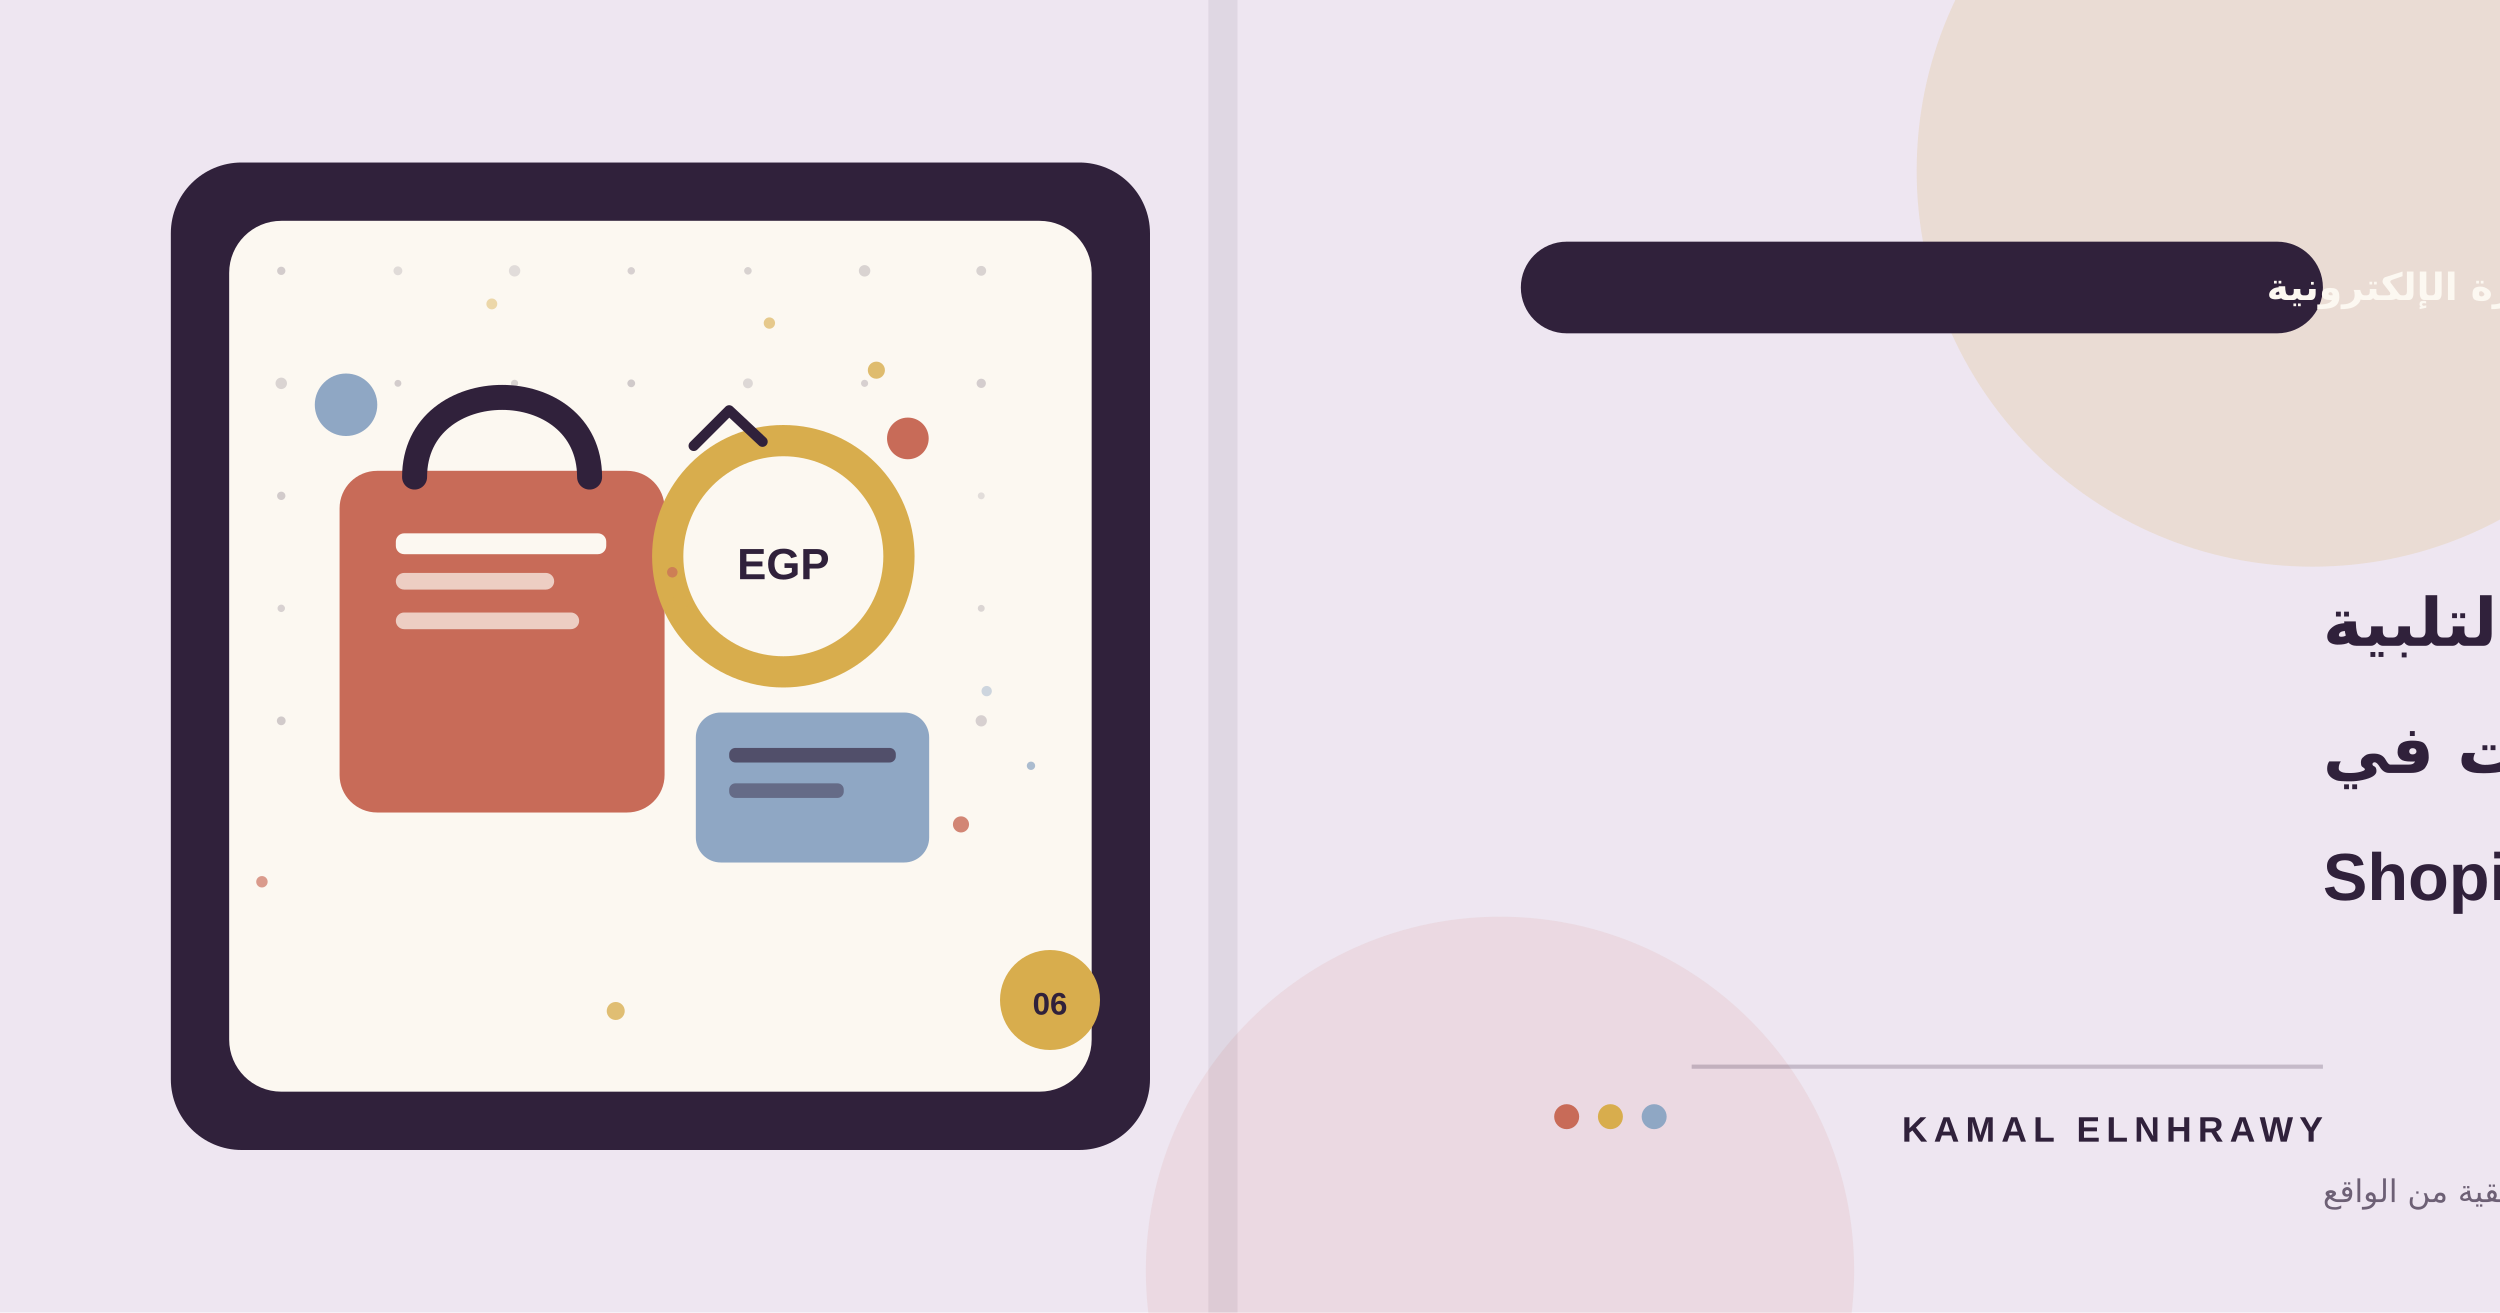
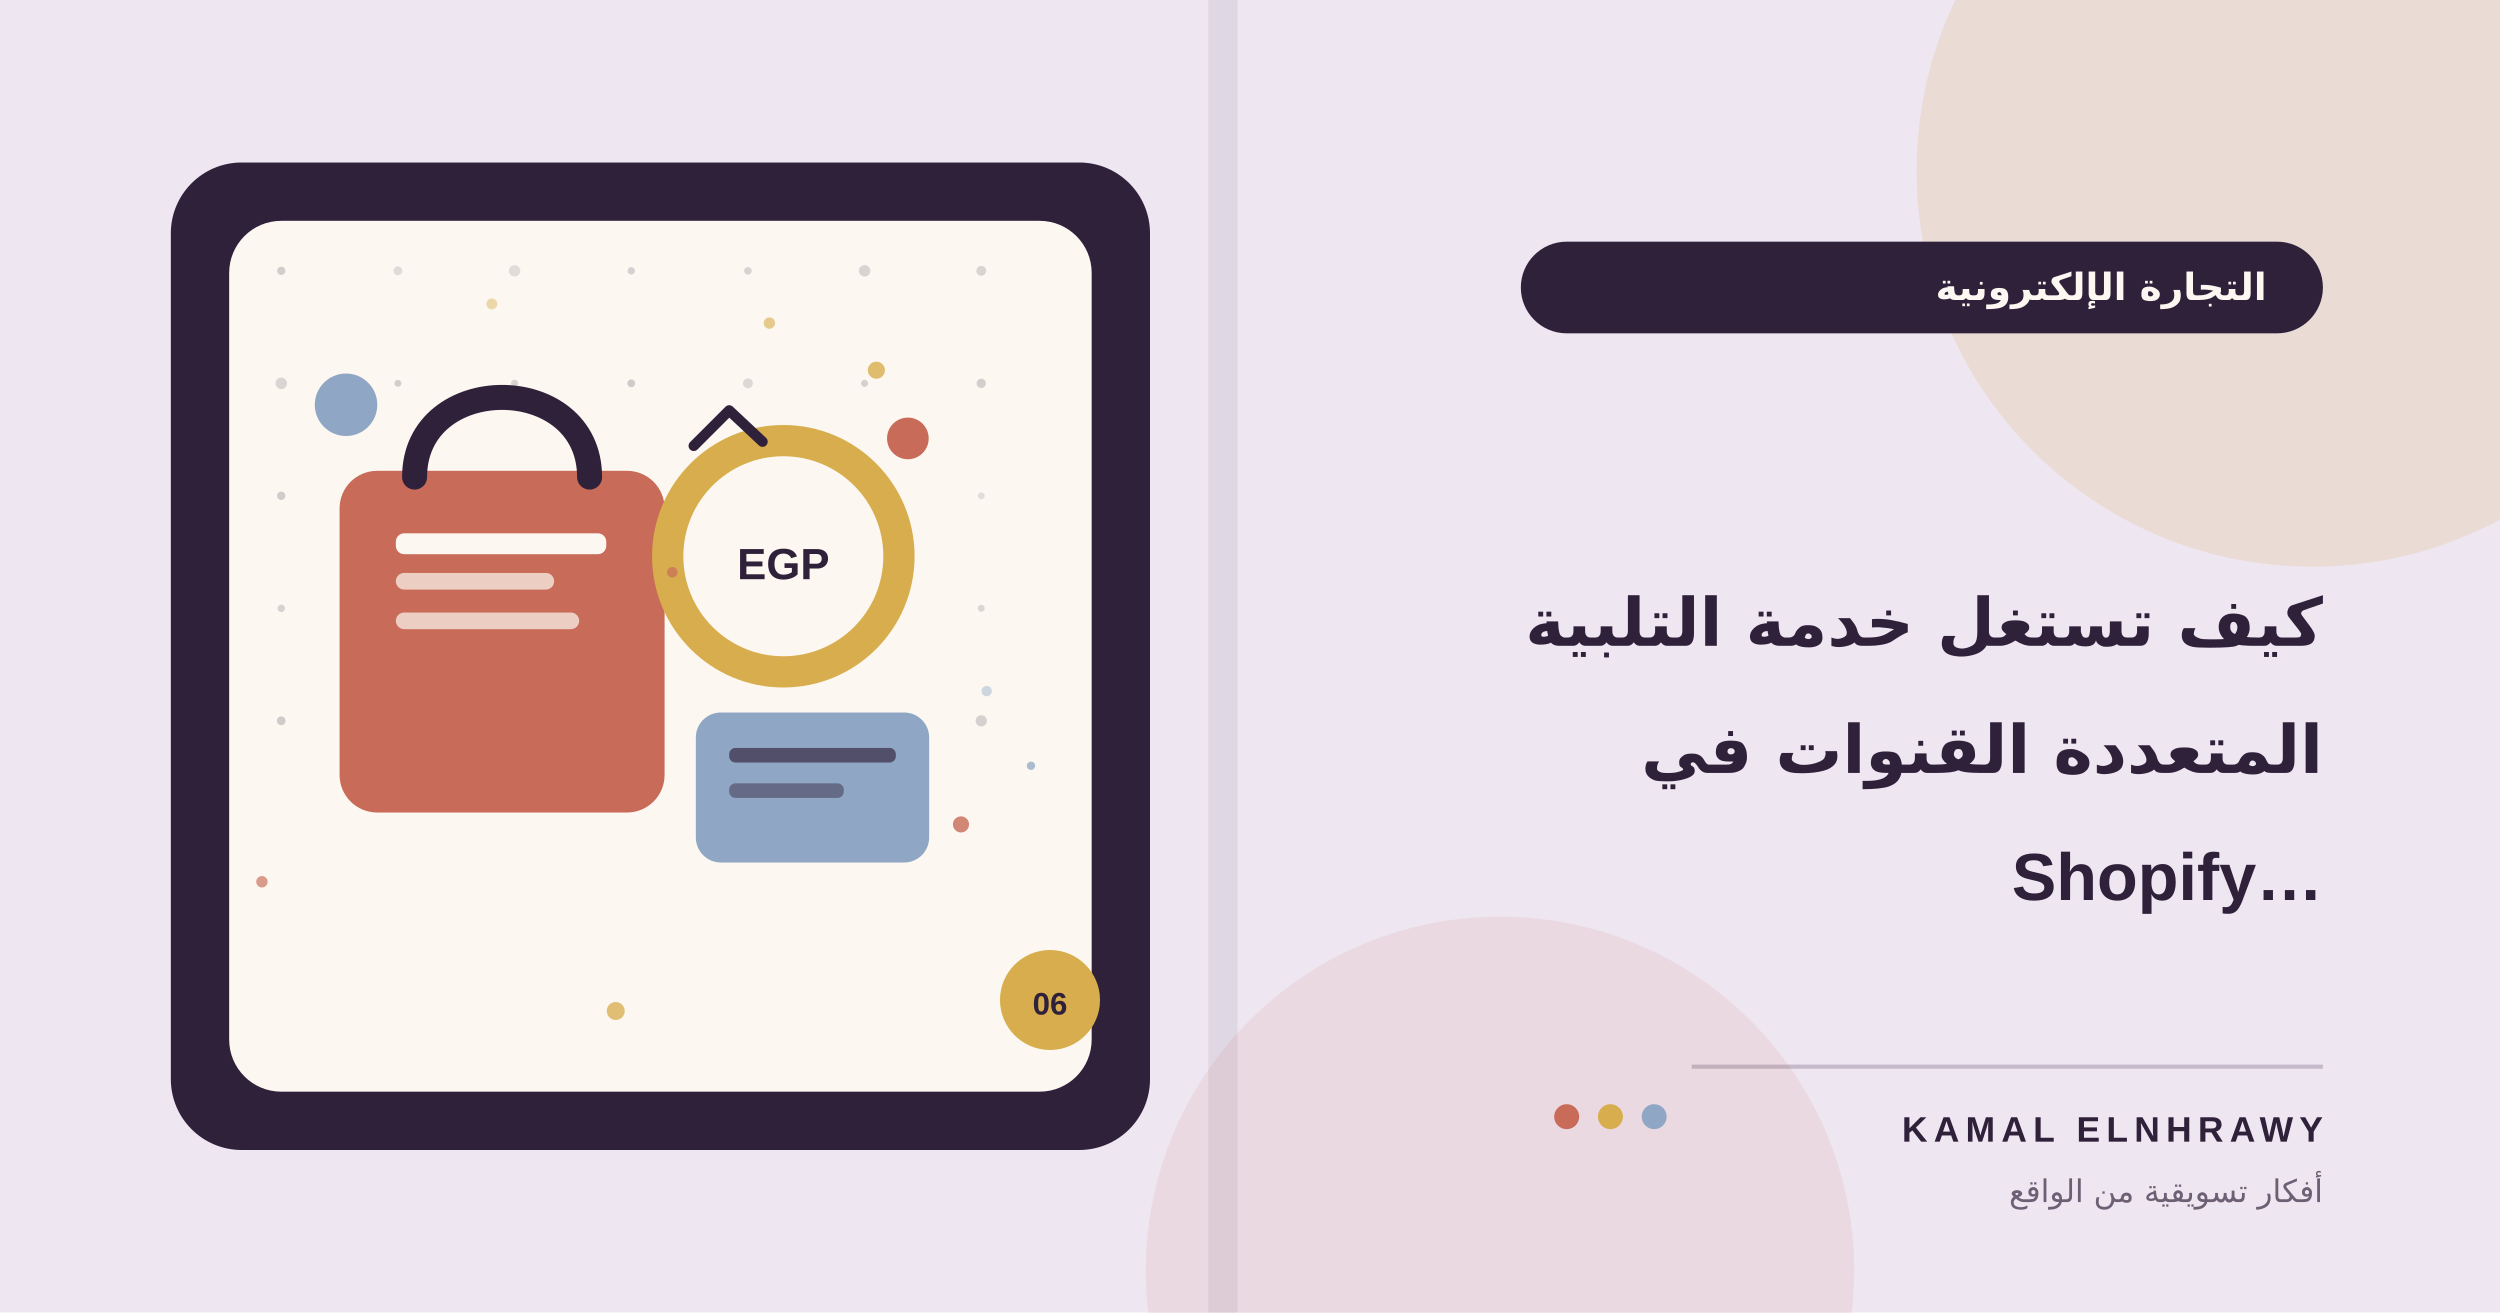
<svg xmlns="http://www.w3.org/2000/svg" width="1200" height="630" viewBox="0 0 1200 630" role="img" aria-labelledby="title desc">
  <rect width="1200" height="630" fill="#EEE6F1" />
  <circle cx="1110" cy="82" r="190" fill="#D8AD4D" opacity="0.18" />
  <circle cx="720" cy="610" r="170" fill="#C86B58" opacity="0.10" />
  <path d="M580 0 H594 V630 H580 Z" fill="#30213B" opacity="0.08" />
  <g>
    <rect x="82" y="78" width="470" height="474" rx="34" fill="#30213B" />
    <rect x="110" y="106" width="414" height="418" rx="25" fill="#FCF8F1" />
    <circle cx="135" cy="130" r="1.983" fill="#30213B" opacity="0.204" />
    <circle cx="135" cy="184" r="2.75" fill="#30213B" opacity="0.168" />
    <circle cx="135" cy="238" r="2.001" fill="#30213B" opacity="0.208" />
    <circle cx="135" cy="292" r="1.783" fill="#30213B" opacity="0.182" />
    <circle cx="135" cy="346" r="2.105" fill="#30213B" opacity="0.212" />
    <circle cx="191" cy="130" r="2.12" fill="#30213B" opacity="0.138" />
    <circle cx="191" cy="184" r="1.667" fill="#30213B" opacity="0.205" />
    <circle cx="191" cy="238" r="2.123" fill="#30213B" opacity="0.218" />
    <circle cx="191" cy="292" r="2.003" fill="#30213B" opacity="0.208" />
    <circle cx="191" cy="346" r="2.397" fill="#30213B" opacity="0.17" />
    <circle cx="247" cy="130" r="2.743" fill="#30213B" opacity="0.131" />
    <circle cx="247" cy="184" r="1.738" fill="#30213B" opacity="0.175" />
    <circle cx="247" cy="238" r="1.978" fill="#30213B" opacity="0.188" />
    <circle cx="247" cy="292" r="2.562" fill="#30213B" opacity="0.16" />
    <circle cx="247" cy="346" r="2.392" fill="#30213B" opacity="0.132" />
    <circle cx="303" cy="130" r="1.781" fill="#30213B" opacity="0.185" />
    <circle cx="303" cy="184" r="1.865" fill="#30213B" opacity="0.218" />
    <circle cx="303" cy="238" r="2.155" fill="#30213B" opacity="0.156" />
    <circle cx="303" cy="292" r="2.533" fill="#30213B" opacity="0.126" />
    <circle cx="303" cy="346" r="2.669" fill="#30213B" opacity="0.18" />
    <circle cx="359" cy="130" r="1.818" fill="#30213B" opacity="0.179" />
    <circle cx="359" cy="184" r="2.377" fill="#30213B" opacity="0.149" />
    <circle cx="359" cy="238" r="2.406" fill="#30213B" opacity="0.154" />
    <circle cx="359" cy="292" r="2.064" fill="#30213B" opacity="0.209" />
    <circle cx="359" cy="346" r="1.665" fill="#30213B" opacity="0.169" />
    <circle cx="415" cy="130" r="2.758" fill="#30213B" opacity="0.172" />
    <circle cx="415" cy="184" r="1.718" fill="#30213B" opacity="0.185" />
    <circle cx="415" cy="238" r="1.643" fill="#30213B" opacity="0.161" />
    <circle cx="415" cy="292" r="2.435" fill="#30213B" opacity="0.164" />
    <circle cx="415" cy="346" r="1.814" fill="#30213B" opacity="0.2" />
    <circle cx="471" cy="130" r="2.362" fill="#30213B" opacity="0.174" />
    <circle cx="471" cy="184" r="2.226" fill="#30213B" opacity="0.197" />
    <circle cx="471" cy="238" r="1.667" fill="#30213B" opacity="0.127" />
    <circle cx="471" cy="292" r="1.665" fill="#30213B" opacity="0.164" />
    <circle cx="471" cy="346" r="2.705" fill="#30213B" opacity="0.184" />
    <rect x="163" y="226" width="156" height="164" rx="18" fill="#C86B58" />
    <path d="M199 229 C199 178 283 178 283 229" fill="none" stroke="#30213B" stroke-width="12" stroke-linecap="round" />
    <rect x="190" y="256" width="101" height="10" rx="4" fill="#FCF8F1" />
    <rect x="190" y="275" width="76" height="8" rx="4" fill="#FCF8F1" opacity="0.7" />
    <rect x="190" y="294" width="88" height="8" rx="4" fill="#FCF8F1" opacity="0.7" />
    <circle cx="376" cy="267" r="63" fill="#D8AD4D" />
    <circle cx="376" cy="267" r="48" fill="#FCF8F1" />
    <text x="376" y="278" font-family="Arial, sans-serif" font-size="21" font-weight="700" fill="#30213B" text-anchor="middle">EGP</text>
    <rect x="334" y="342" width="112" height="72" rx="12" fill="#8FA7C4" />
    <rect x="350" y="359" width="80" height="7" rx="3" fill="#30213B" opacity="0.65" />
    <rect x="350" y="376" width="55" height="7" rx="3" fill="#30213B" opacity="0.45" />
    <circle cx="166.097" cy="194.29" r="15" fill="#8FA7C4" />
    <circle cx="435.771" cy="210.442" r="10" fill="#C86B58" />
    <path d="M333 214 L350 197 L366 212" fill="none" stroke="#30213B" stroke-width="5" stroke-linecap="round" stroke-linejoin="round" />
    <circle cx="326.741" cy="288.913" r="3.795" fill="#D8AD4D" opacity="0.43" />
    <circle cx="322.709" cy="274.684" r="2.523" fill="#C86B58" opacity="0.705" />
    <circle cx="420.657" cy="177.688" r="4.107" fill="#D8AD4D" opacity="0.8" />
    <circle cx="369.308" cy="155.074" r="2.725" fill="#D8AD4D" opacity="0.618" />
    <circle cx="494.872" cy="367.575" r="2.001" fill="#8FA7C4" opacity="0.739" />
    <circle cx="473.604" cy="331.738" r="2.483" fill="#8FA7C4" opacity="0.433" />
    <circle cx="461.27" cy="395.715" r="3.874" fill="#C86B58" opacity="0.805" />
    <circle cx="295.551" cy="485.273" r="4.325" fill="#D8AD4D" opacity="0.767" />
    <circle cx="236.076" cy="145.882" r="2.616" fill="#D8AD4D" opacity="0.441" />
    <circle cx="125.727" cy="423.248" r="2.746" fill="#C86B58" opacity="0.658" />
    <circle cx="504" cy="480" r="24" fill="#D8AD4D" />
    <text x="504" y="487" font-family="Arial, sans-serif" font-size="15" font-weight="700" fill="#30213B" text-anchor="middle">06</text>
  </g>
  <rect x="730" y="116" width="385" height="44" rx="22" fill="#30213B" />
-   <text x="1088" y="144" text-anchor="end" direction="rtl" unicode-bidi="plaintext" font-family="Arial, sans-serif" font-size="18" font-weight="700" fill="#FCF8F1">التجارة الإلكترونية</text>
-   <text x="1115" y="310" text-anchor="end" direction="rtl" unicode-bidi="plaintext" font-family="Arial, sans-serif" font-size="32" font-weight="700" fill="#30213B">كيف تستغل خدمة التلبية</text>
-   <text x="1115" y="371" text-anchor="end" direction="rtl" unicode-bidi="plaintext" font-family="Arial, sans-serif" font-size="32" font-weight="700" fill="#30213B">المتعددة القنوات في</text>
-   <text x="1115" y="432" text-anchor="end" direction="rtl" unicode-bidi="plaintext" font-family="Arial, sans-serif" font-size="32" font-weight="700" fill="#30213B">Shopify…</text>
+   <text x="1088" y="144" text-anchor="start" direction="rtl" unicode-bidi="plaintext" font-family="Arial, sans-serif" font-size="18" font-weight="700" fill="#FCF8F1">التجارة الإلكترونية</text>
+   <text x="1115" y="310" text-anchor="start" direction="rtl" unicode-bidi="plaintext" font-family="Arial, sans-serif" font-size="32" font-weight="700" fill="#30213B">كيف تستغل خدمة التلبية</text>
+   <text x="1115" y="371" text-anchor="start" direction="rtl" unicode-bidi="plaintext" font-family="Arial, sans-serif" font-size="32" font-weight="700" fill="#30213B">المتعددة القنوات في</text>
+   <text x="1115" y="432" text-anchor="end" font-family="Arial, sans-serif" font-size="32" font-weight="700" fill="#30213B">Shopify…</text>
  <line x1="812" y1="512" x2="1115" y2="512" stroke="#30213B" stroke-width="2" opacity="0.22" />
  <text x="1115" y="548" text-anchor="end" font-family="Arial, sans-serif" font-size="17" font-weight="700" letter-spacing="3" fill="#30213B">KAMAL ELNHRAWY</text>
-   <text x="1115" y="577" text-anchor="end" direction="rtl" unicode-bidi="plaintext" font-family="Arial, sans-serif" font-size="15" fill="#30213B" opacity="0.68">أفكار تسويقية من الواقع</text>
+   <text x="1115" y="577" text-anchor="start" direction="rtl" unicode-bidi="plaintext" font-family="Arial, sans-serif" font-size="15" fill="#30213B" opacity="0.68">أفكار تسويقية من الواقع</text>
  <circle cx="752" cy="536" r="6" fill="#C86B58" />
  <circle cx="773" cy="536" r="6" fill="#D8AD4D" />
  <circle cx="794" cy="536" r="6" fill="#8FA7C4" />
</svg>
